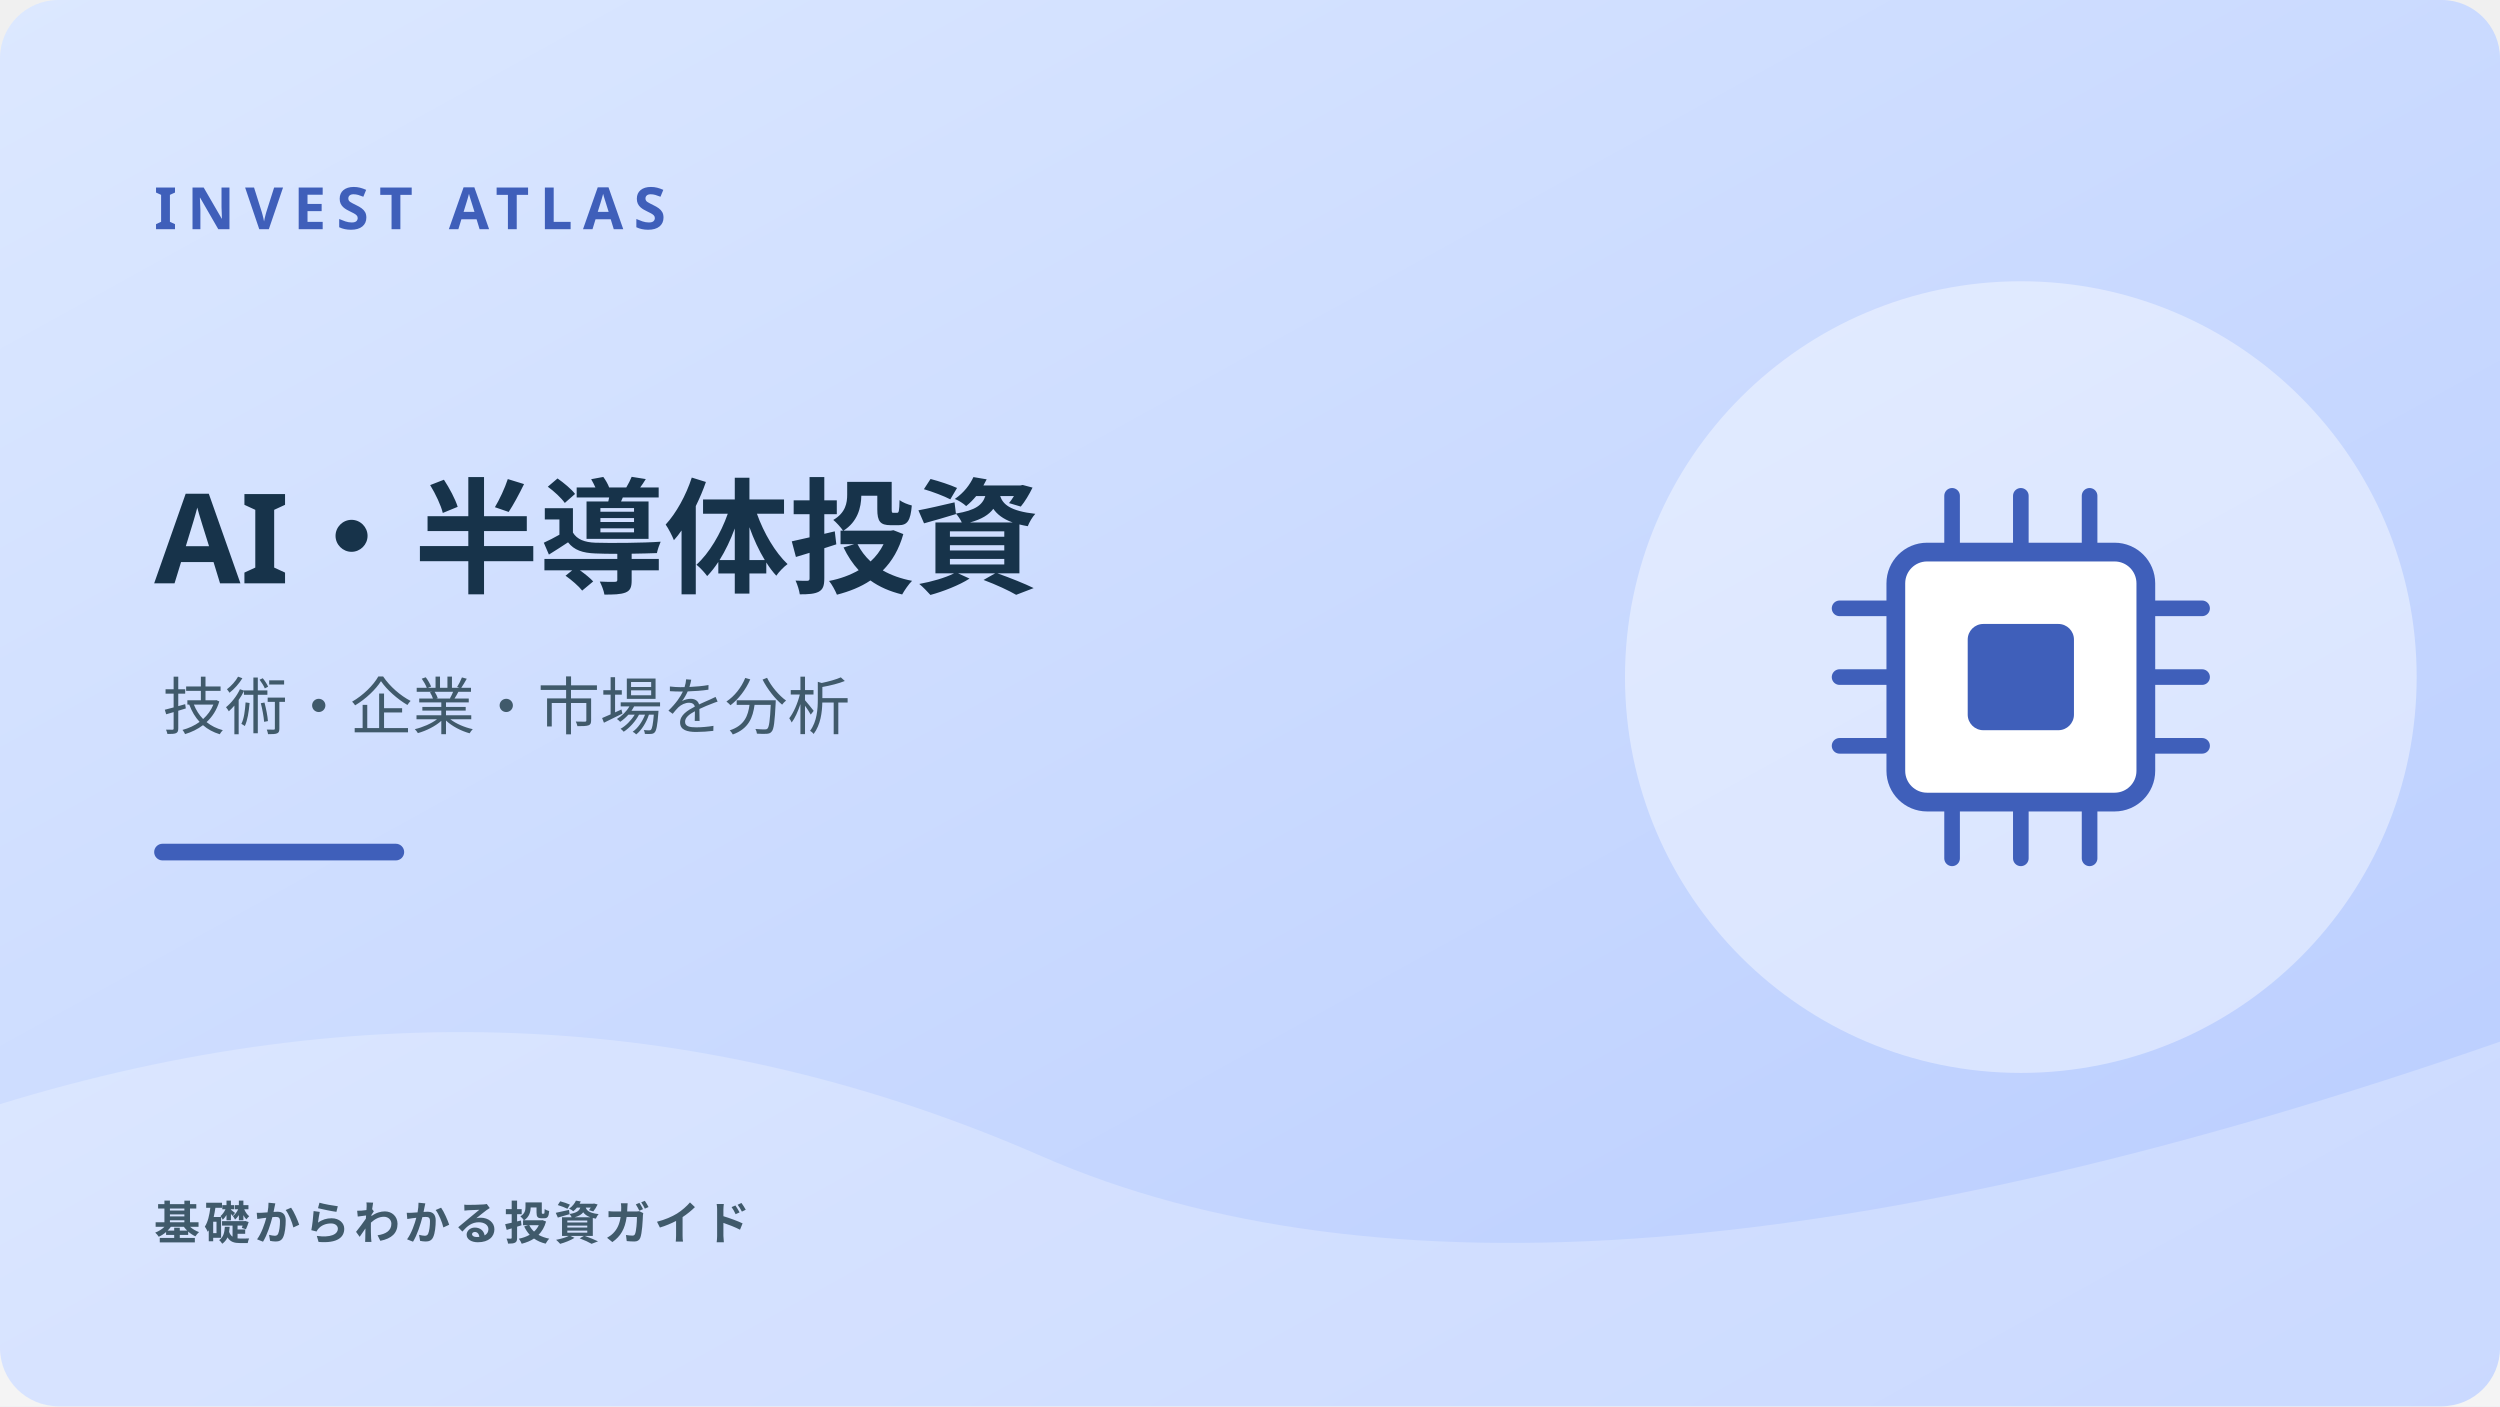
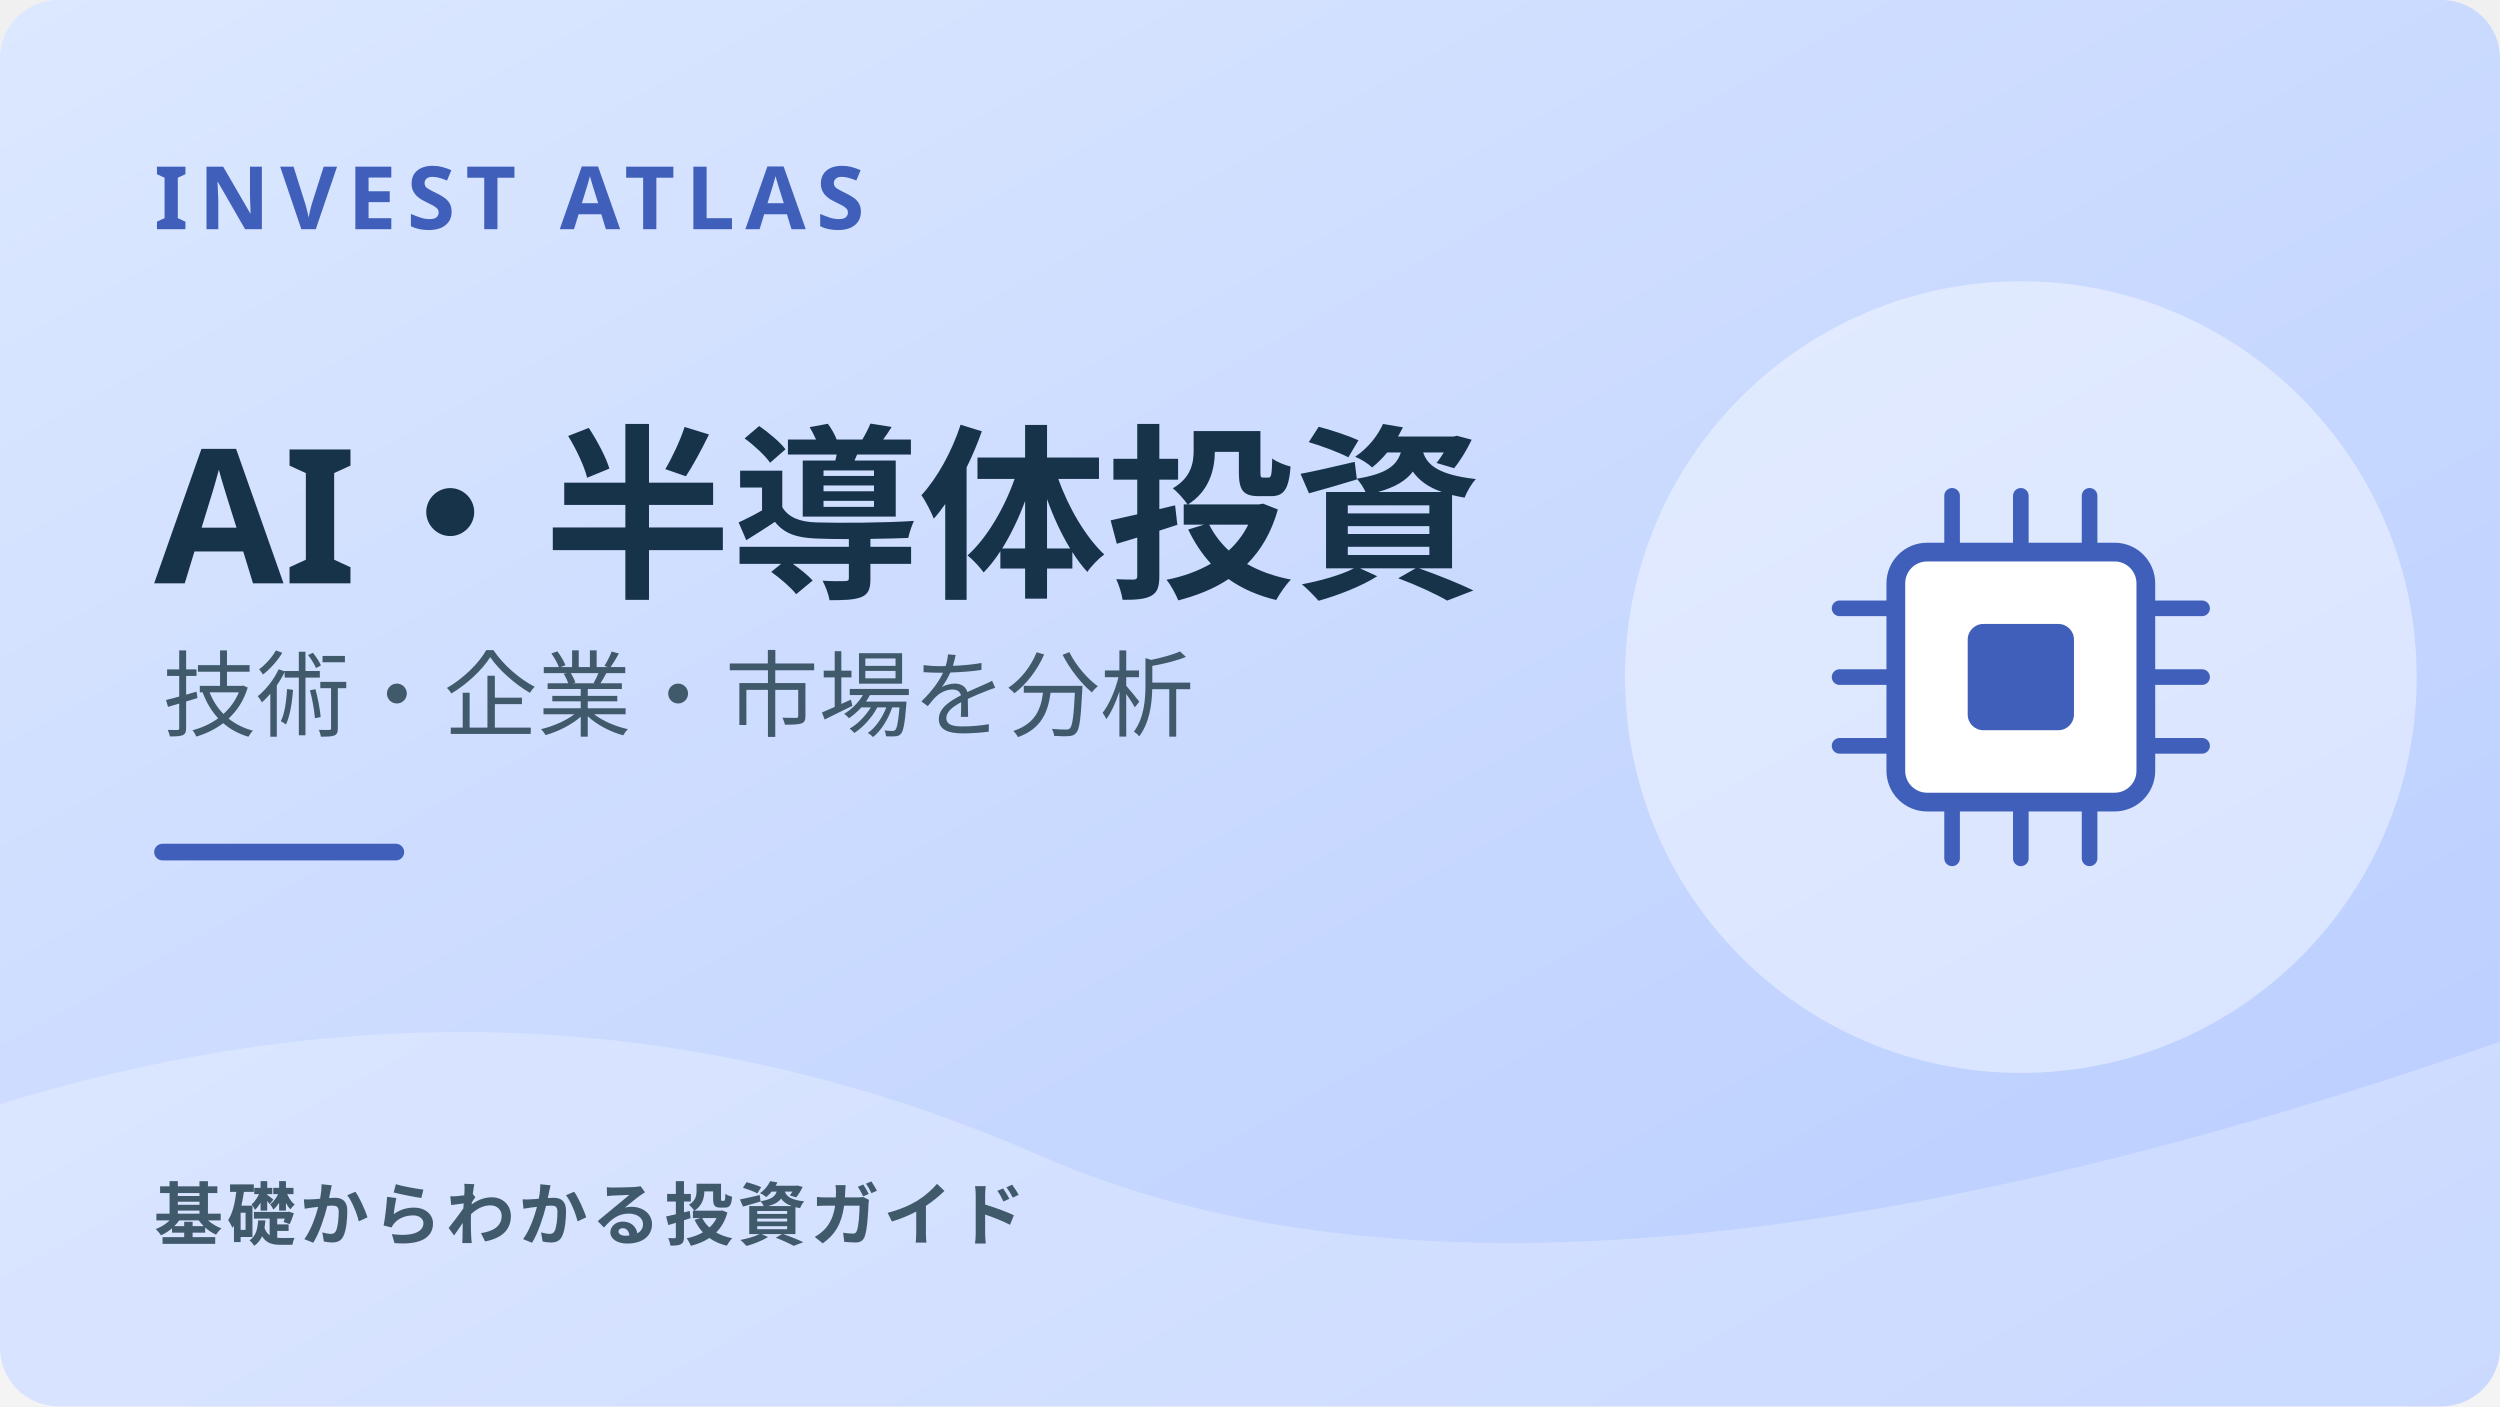
<svg xmlns="http://www.w3.org/2000/svg" width="1200" height="675" viewBox="0 0 1200 675">
  <defs>
    <linearGradient id="g" x1="0" y1="0" x2="1" y2="1">
      <stop stop-color="#dce8ff" />
      <stop offset="1" stop-color="#b8ccff" />
    </linearGradient>
  </defs>
  <rect width="1200" height="675" rx="28" fill="url(#g)" />
  <circle cx="970" cy="325" r="190" fill="#fff" opacity=".42" />
  <path d="M0 530 Q260 450 500 555 T1200 500 V675 H0Z" fill="#fff" opacity=".25" />
-   <text x="74" y="110" font-family="system-ui,sans-serif" font-size="28" font-weight="800" letter-spacing="5" fill="#3f5fba">INVEST ATLAS</text>
-   <text x="74" y="280" font-family="system-ui,sans-serif" font-size="60" font-weight="800" fill="#17334a">AI・半導体投資</text>
-   <text x="78" y="350" font-family="system-ui,sans-serif" font-size="30" fill="#405a6b">技術・企業・市場を分析</text>
+   <text x="74" y="110" font-family="system-ui,sans-serif" font-size="42" font-weight="800" letter-spacing="5" fill="#3f5fba">INVEST ATLAS</text>
+   <text x="74" y="280" font-family="system-ui,sans-serif" font-size="90" font-weight="800" fill="#17334a">AI・半導体投資</text>
+   <text x="78" y="350" font-family="system-ui,sans-serif" font-size="45" fill="#405a6b">技術・企業・市場を分析</text>
  <rect x="74" y="405" width="120" height="8" rx="4" fill="#3f5fba" />
  <g transform="translate(970 325) scale(1.5)">
    <rect x="-40" y="-40" width="80" height="80" rx="10" fill="#fff" stroke="#3f5fba" stroke-width="6" />
    <rect x="-17" y="-17" width="34" height="34" rx="5" fill="#3f5fba" />
    <path d="M-22 -58 V-40 M0 -58 V-40 M22 -58 V-40 M-22 40 V58 M0 40 V58 M22 40 V58 M-58 -22 H-40 M-58 0 H-40 M-58 22 H-40 M40 -22 H58 M40 0 H58 M40 22 H58" stroke="#3f5fba" stroke-width="5" stroke-linecap="round" />
  </g>
-   <text x="74" y="595" font-family="system-ui,sans-serif" font-size="22" font-weight="700" letter-spacing="2" fill="#405a6b">基礎からわかる投資ガイド</text>
+   <text x="74" y="595" font-family="system-ui,sans-serif" font-size="33" font-weight="700" letter-spacing="2" fill="#405a6b">基礎からわかる投資ガイド</text>
</svg>
